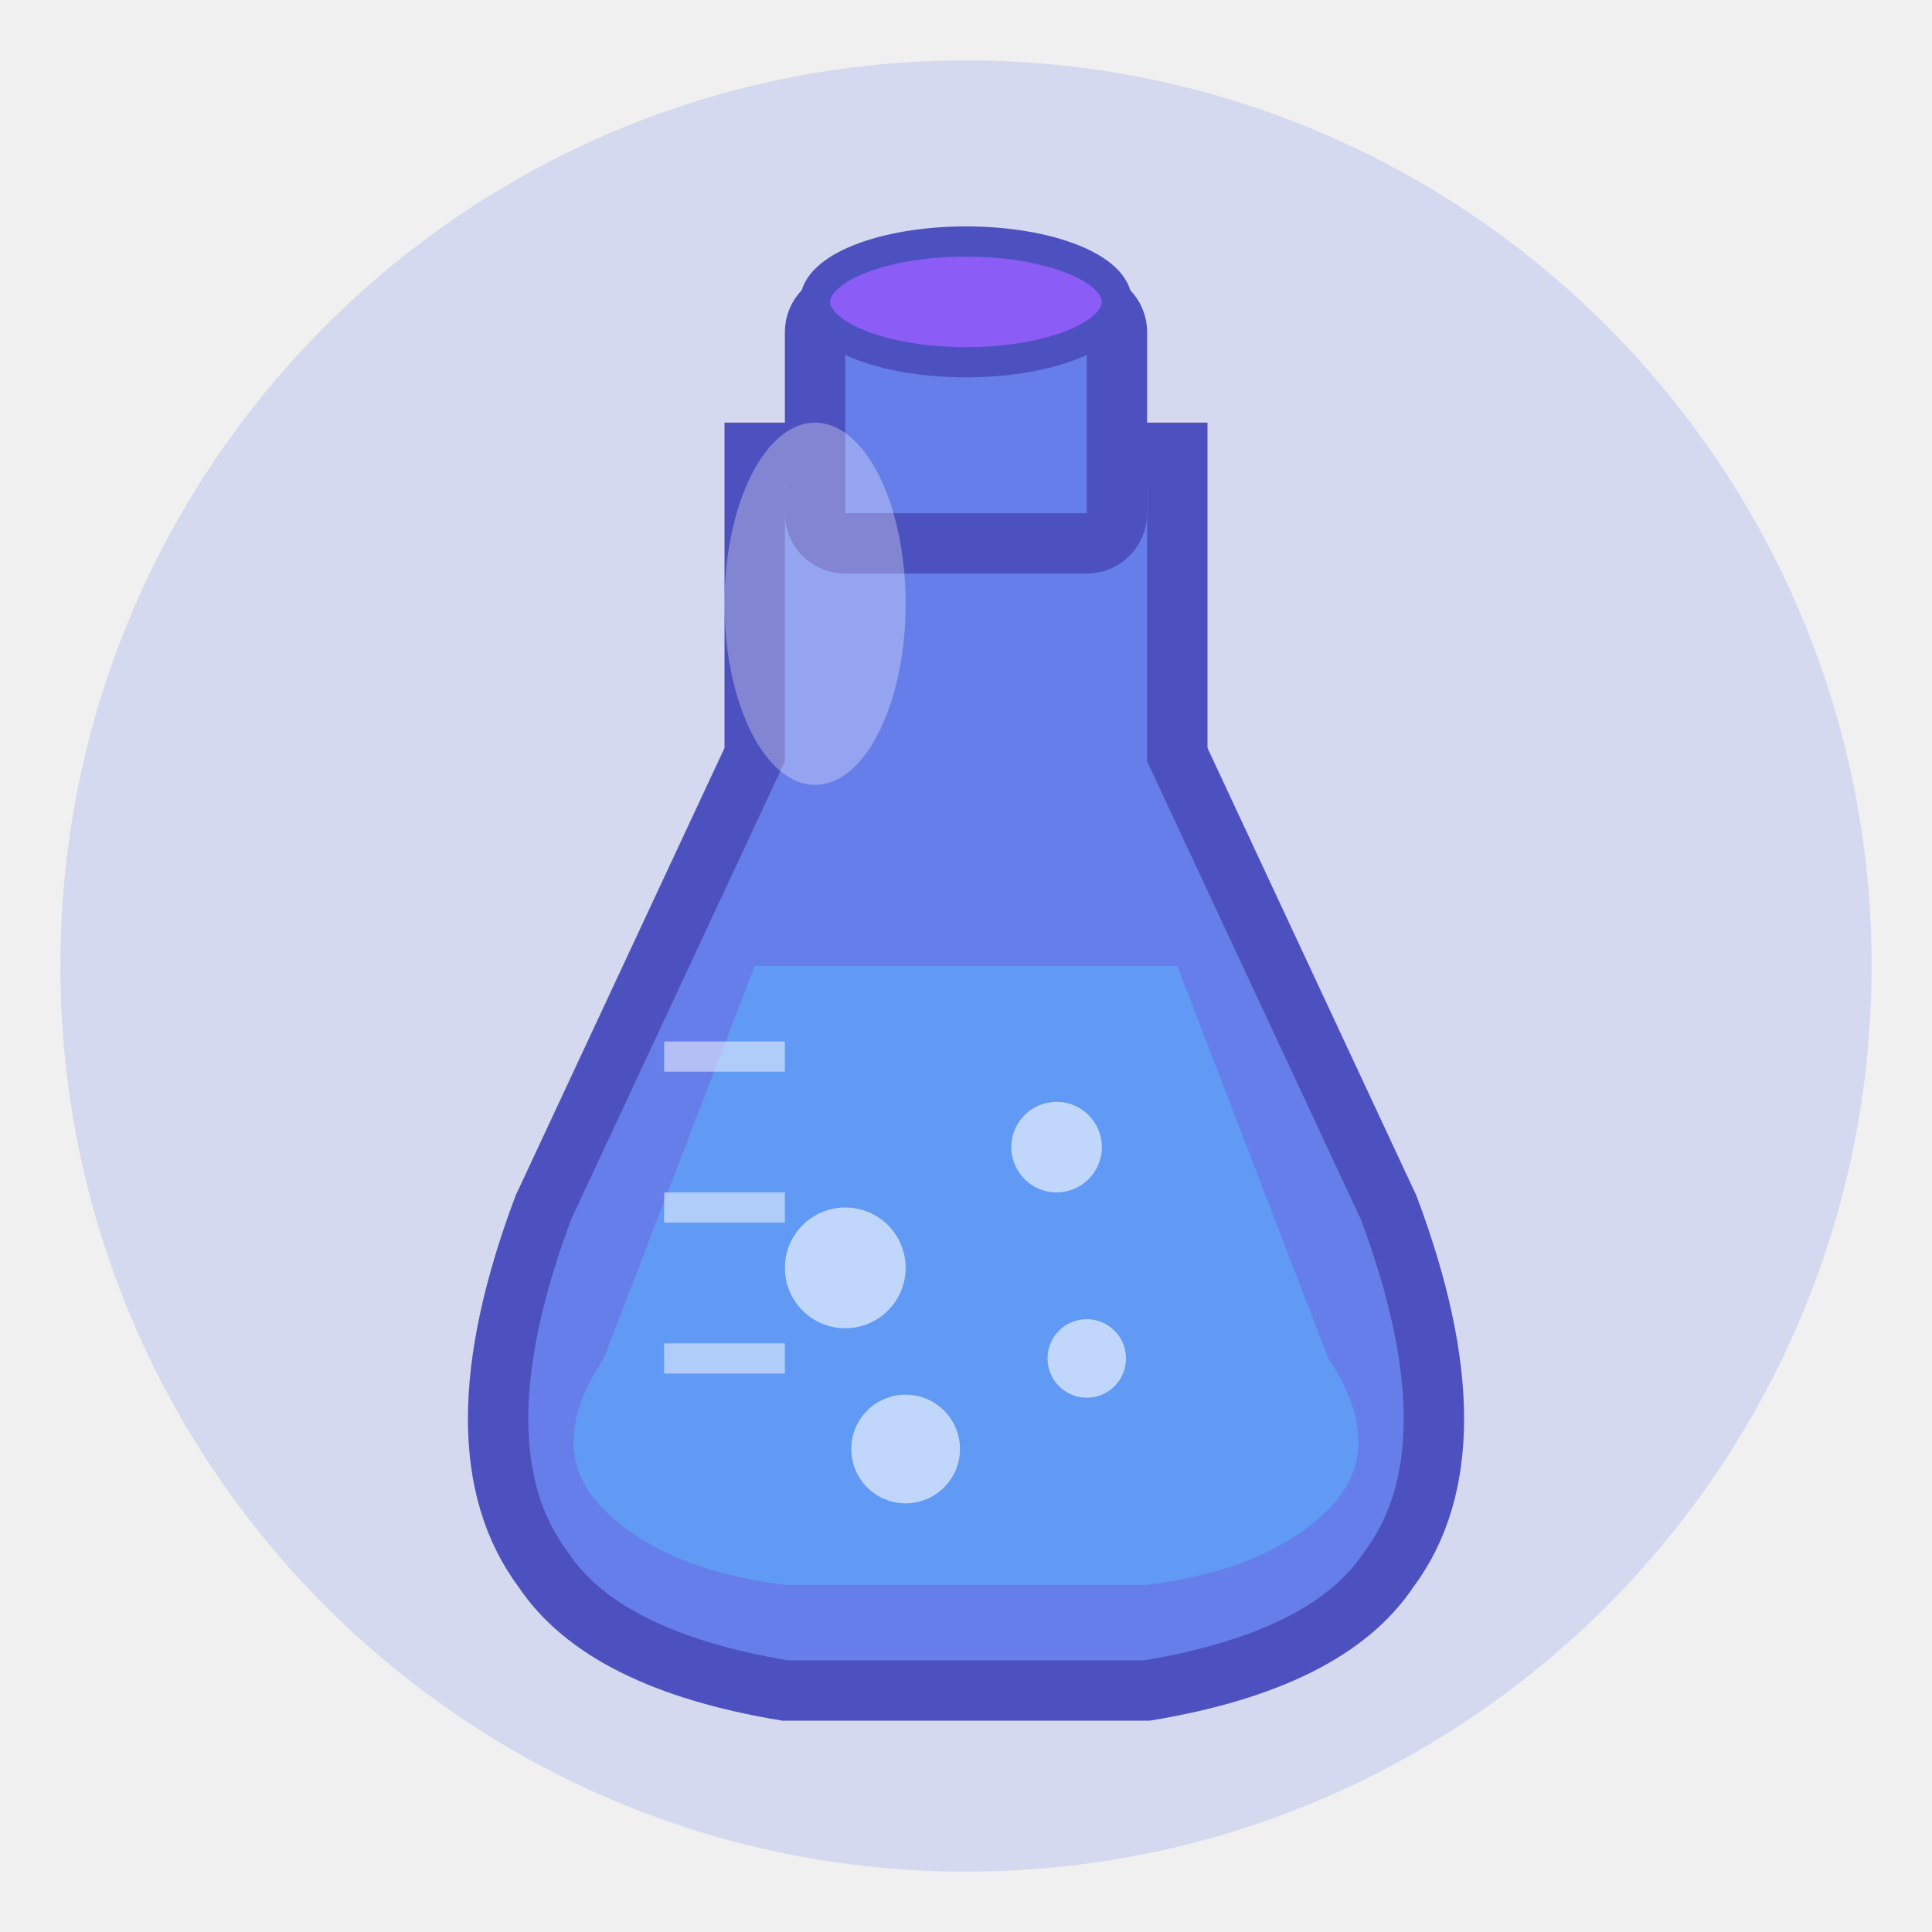
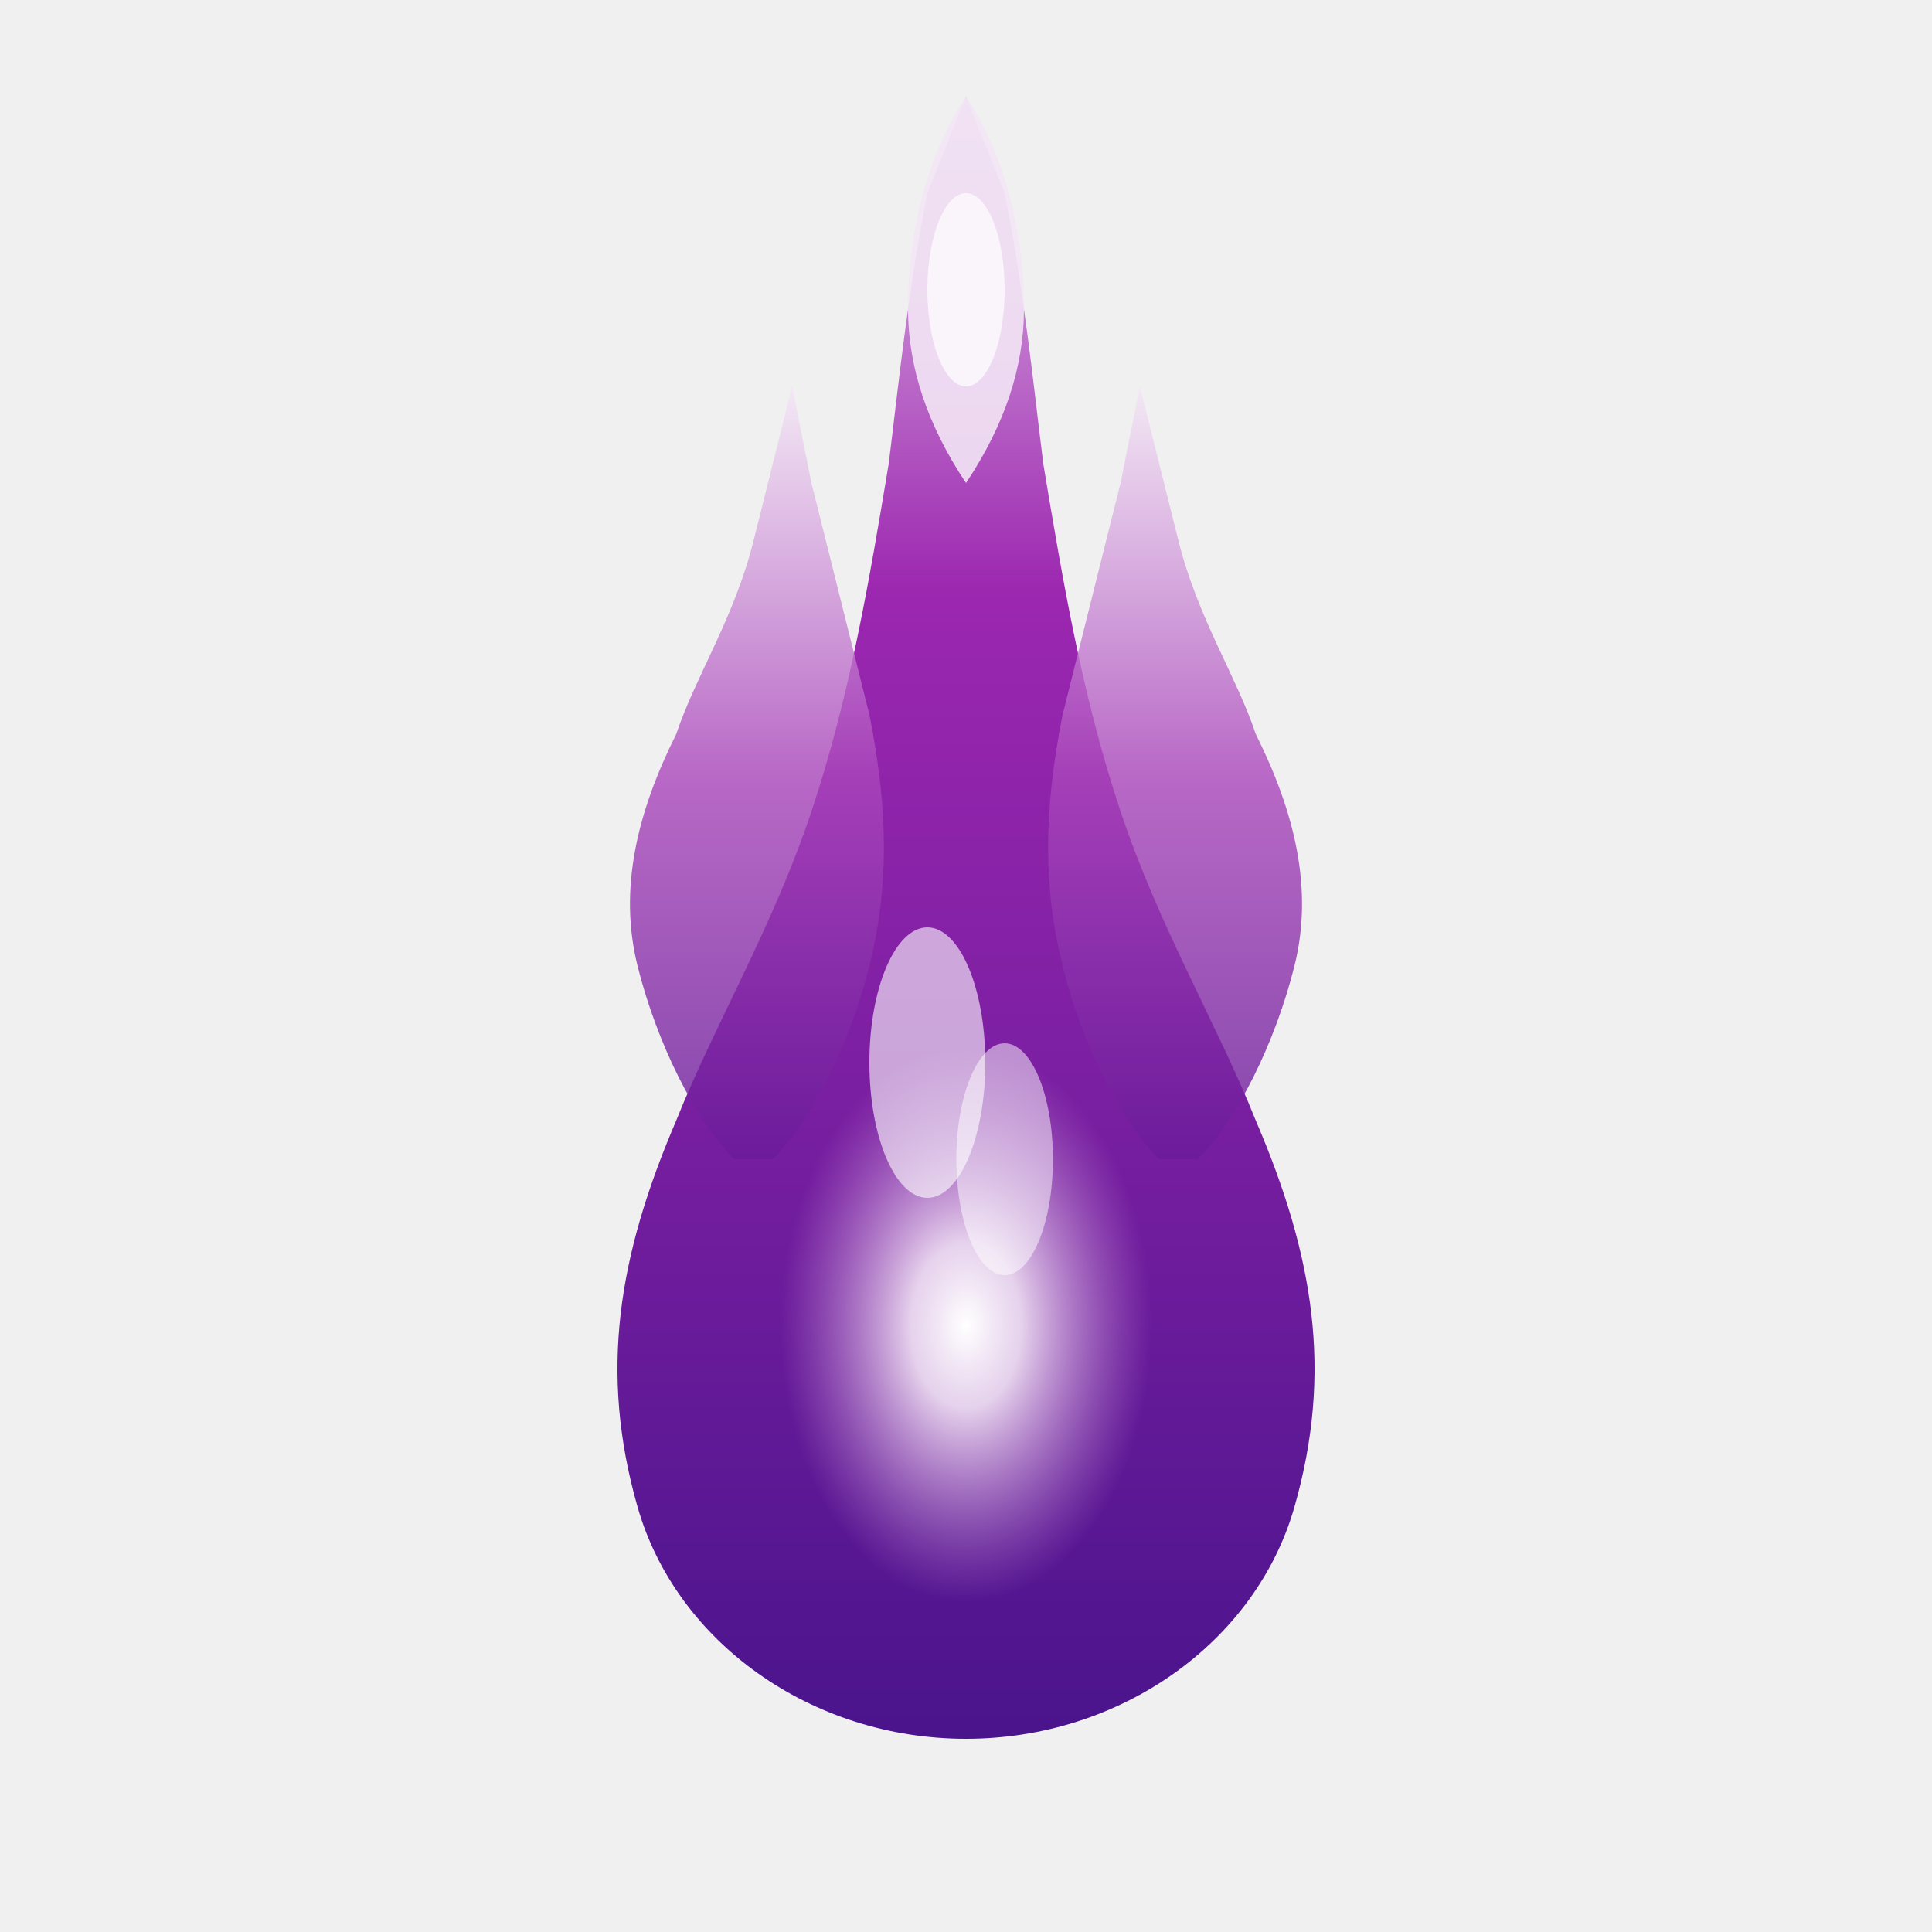
- <svg xmlns="http://www.w3.org/2000/svg" viewBox="0 0 64 64" width="64" height="64">
-   <circle cx="32" cy="32" r="30" fill="#667eea" opacity="0.2" />
-   <path d="M 25 15 L 25 25 L 18 40 Q 15 48 18 52 Q 20 55 26 56 L 38 56 Q 44 55 46 52 Q 49 48 46 40 L 39 25 L 39 15 Z" fill="#667eea" stroke="#4c51bf" stroke-width="2" />
-   <rect x="27" y="10" width="10" height="8" rx="1" fill="#667eea" stroke="#4c51bf" stroke-width="2" />
-   <ellipse cx="32" cy="10" rx="5" ry="2" fill="#8b5cf6" stroke="#4c51bf" stroke-width="1" />
-   <path d="M 20 45 Q 18 48 20 50 Q 22 52 26 52.5 L 38 52.5 Q 42 52 44 50 Q 46 48 44 45 L 39 32 L 25 32 Z" fill="#60a5fa" opacity="0.7" />
-   <circle cx="28" cy="42" r="2" fill="#ffffff" opacity="0.6" />
-   <circle cx="35" cy="38" r="1.5" fill="#ffffff" opacity="0.6" />
-   <circle cx="30" cy="48" r="1.8" fill="#ffffff" opacity="0.6" />
-   <circle cx="36" cy="45" r="1.3" fill="#ffffff" opacity="0.6" />
-   <line x1="22" y1="35" x2="26" y2="35" stroke="#ffffff" stroke-width="1" opacity="0.5" />
-   <line x1="22" y1="40" x2="26" y2="40" stroke="#ffffff" stroke-width="1" opacity="0.5" />
-   <line x1="22" y1="45" x2="26" y2="45" stroke="#ffffff" stroke-width="1" opacity="0.5" />
-   <ellipse cx="27" cy="20" rx="3" ry="6" fill="#ffffff" opacity="0.3" />
+ <svg xmlns="http://www.w3.org/2000/svg" viewBox="0 0 100 100">
+   <defs>
+     <linearGradient id="flameGradient1" x1="0%" y1="100%" x2="0%" y2="0%">
+       <stop offset="0%" style="stop-color:#4A148C;stop-opacity:1" />
+       <stop offset="40%" style="stop-color:#7B1FA2;stop-opacity:1" />
+       <stop offset="70%" style="stop-color:#9C27B0;stop-opacity:1" />
+       <stop offset="100%" style="stop-color:#E1BEE7;stop-opacity:1" />
+     </linearGradient>
+     <linearGradient id="flameGradient2" x1="0%" y1="100%" x2="0%" y2="0%">
+       <stop offset="0%" style="stop-color:#6A1B9A;stop-opacity:1" />
+       <stop offset="50%" style="stop-color:#AB47BC;stop-opacity:1" />
+       <stop offset="100%" style="stop-color:#F3E5F5;stop-opacity:1" />
+     </linearGradient>
+     <radialGradient id="innerGlow" cx="50%" cy="60%" r="40%">
+       <stop offset="0%" style="stop-color:#FFFFFF;stop-opacity:1" />
+       <stop offset="30%" style="stop-color:#F3E5F5;stop-opacity:0.9" />
+       <stop offset="100%" style="stop-color:#CE93D8;stop-opacity:0" />
+     </radialGradient>
+   </defs>
+   <path d="M 50 90             C 42 90, 35 85, 33 78            C 31 71, 32 65, 35 58            C 37 53, 40 48, 42 42            C 44 36, 45 30, 46 24            C 46.5 20, 47 15, 48 10            L 50 5            L 52 10            C 53 15, 53.5 20, 54 24            C 55 30, 56 36, 58 42            C 60 48, 63 53, 65 58            C 68 65, 69 71, 67 78            C 65 85, 58 90, 50 90 Z" fill="url(#flameGradient1)" />
+   <path d="M 38 60            C 36 58, 34 54, 33 50            C 32 46, 33 42, 35 38            C 36 35, 38 32, 39 28            L 41 20            L 42 25            C 43 29, 44 33, 45 37            C 46 42, 46 46, 45 50            C 44 54, 42 58, 40 60            Z" fill="url(#flameGradient2)" opacity="0.8" />
+   <path d="M 62 60            C 64 58, 66 54, 67 50            C 68 46, 67 42, 65 38            C 64 35, 62 32, 61 28            L 59 20            L 58 25            C 57 29, 56 33, 55 37            C 54 42, 54 46, 55 50            C 56 54, 58 58, 60 60            Z" fill="url(#flameGradient2)" opacity="0.8" />
+   <path d="M 50 5            C 48 8, 47 12, 47 16            C 47 19, 48 22, 50 25            C 52 22, 53 19, 53 16            C 53 12, 52 8, 50 5 Z" fill="#F3E5F5" opacity="0.9" />
+   <ellipse cx="50" cy="65" rx="12" ry="18" fill="url(#innerGlow)" />
+   <ellipse cx="48" cy="55" rx="3" ry="7" fill="#FFFFFF" opacity="0.6" />
+   <ellipse cx="52" cy="60" rx="2.5" ry="6" fill="#FFFFFF" opacity="0.5" />
+   <ellipse cx="50" cy="15" rx="2" ry="5" fill="#FFFFFF" opacity="0.7" />
</svg>
